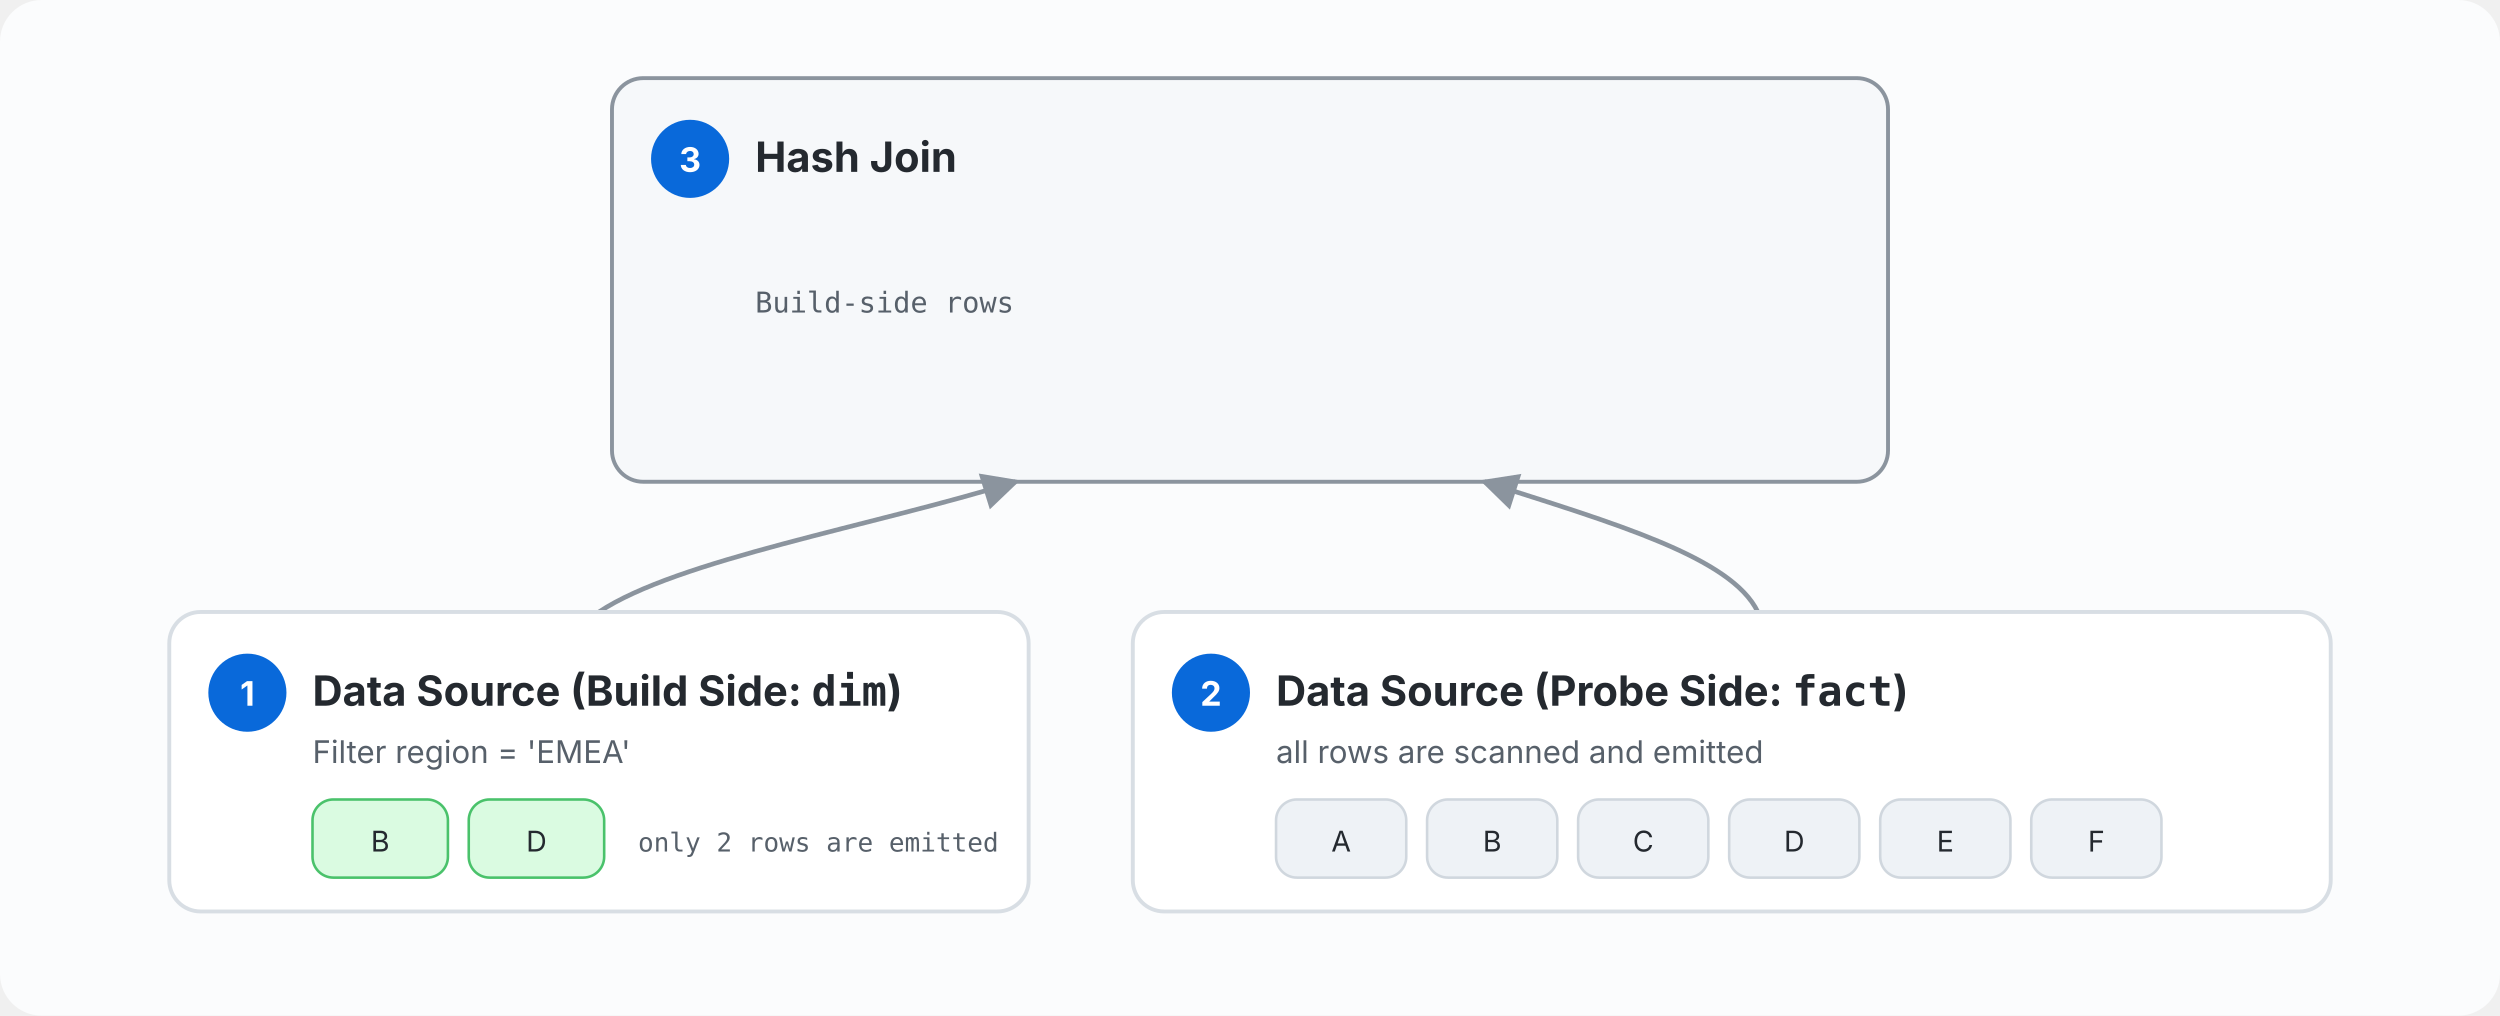
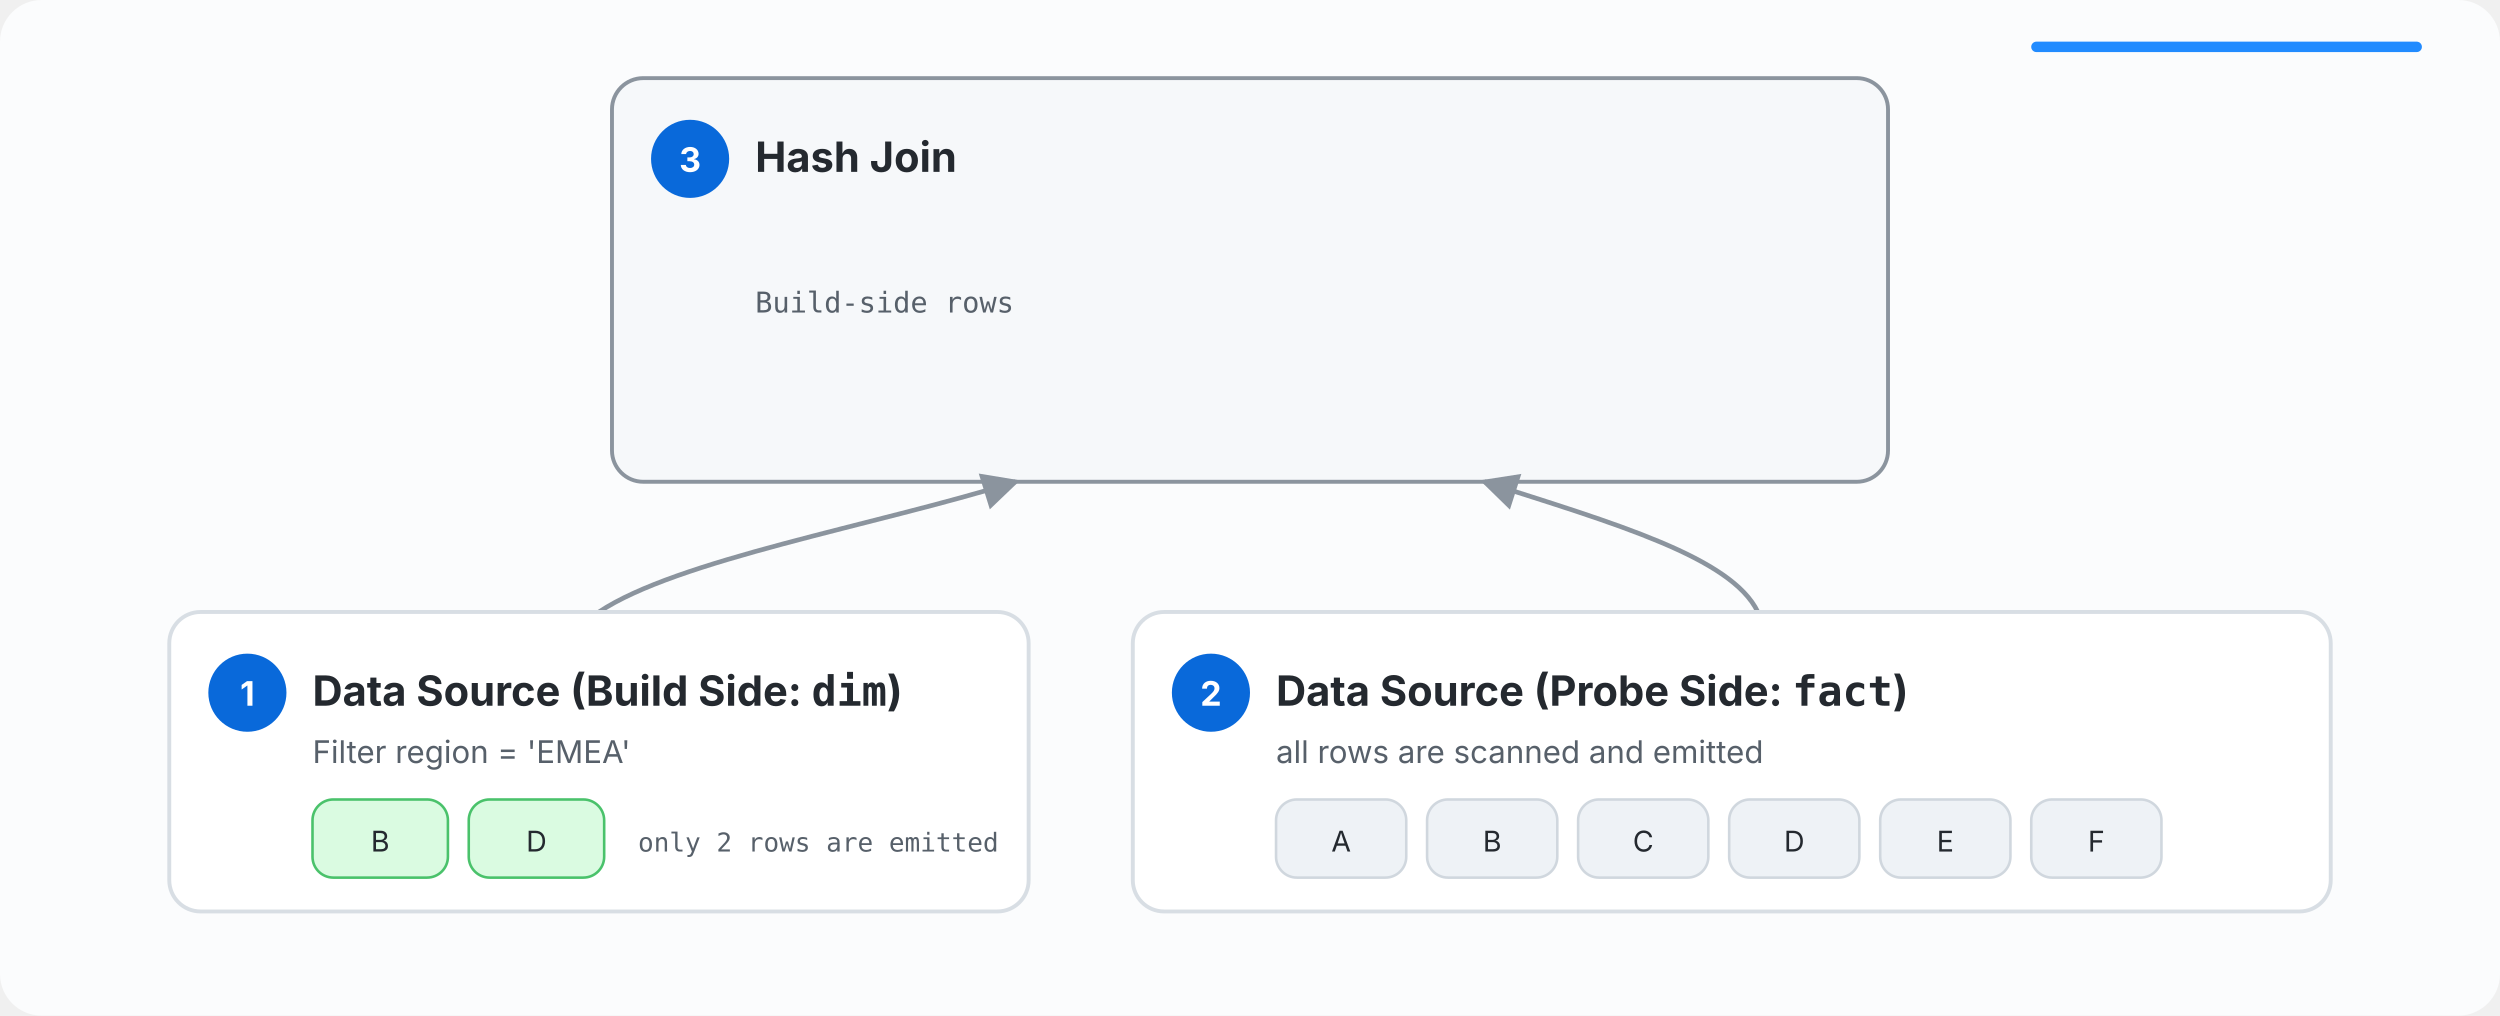
<svg xmlns="http://www.w3.org/2000/svg" viewBox="0 0 960 390" role="img" aria-describedby="desc">
  <defs>
    <marker id="data-arrow" markerWidth="8" markerHeight="8" refX="7" refY="4" orient="auto">
      <path d="M0 0L8 4L0 8Z" fill="#8b949e" />
    </marker>
    <marker id="update-arrow" markerWidth="8" markerHeight="8" refX="7" refY="4" orient="auto">
      <path d="M0 0L8 4L0 8Z" fill="#0969da" />
    </marker>
    <style>
      .scene{font-family:Inter,ui-sans-serif,system-ui,-apple-system,"Segoe UI",sans-serif}
      .mono{font-family:ui-monospace,SFMono-Regular,Menlo,Consolas,monospace}
      .heading{fill:#24292f;font-size:16px;font-weight:650}
      .label{fill:#57606a;font-size:12px}
      .small{fill:#57606a;font-size:11px}
      .tiny{fill:#57606a;font-size:10px}
      .panel{fill:#fff;stroke:#d8dee4;stroke-width:1.5}
      .join{fill:#f6f8fa;stroke:#8b949e;stroke-width:1.5}
      .flow{fill:none;stroke:#8b949e;stroke-width:1.8;marker-end:url(#data-arrow)}
      .update-flow{fill:none;stroke:#0969da;stroke-width:2;stroke-dasharray:6 5;marker-end:url(#update-arrow);animation:dashFlow .7s linear infinite}
      .step{fill:#0969da}
      .step-number{fill:#fff;font-size:13px;font-weight:700;text-anchor:middle}
      .update-label{fill:#0969da;font-size:11px;font-weight:650}
      .row rect{fill:#eef2f6;stroke:#d0d7de}
      .row text{fill:#24292f;font-size:11px;text-anchor:middle}
      .keep rect{fill:#dafbe1;stroke:#4ac26b}
      .skip rect{fill:#f6f8fa;stroke:#d8dee4}
      .skip text{fill:#8c959f}
      .strike{stroke:#cf222e;stroke-width:1.3;opacity:.8}
      .packet rect{fill:#ddf4ff;stroke:#54aeff}.packet text{fill:#0969da;font-size:10px;font-weight:650;text-anchor:middle}
      .build-packet rect{fill:#dafbe1;stroke:#4ac26b}.build-packet text{fill:#24292f}
+       .progress-track{fill:#dbeafe}.progress-fill{fill:#218bff;transform-box:fill-box;transform-origin:left center;animation:progress 6s linear infinite}
      .build-ready{opacity:0}
      .build-ready{animation:buildReady 6s ease-in-out infinite}
      .arrived{opacity:0;animation:arrived 6s ease-in-out infinite}
      .update{opacity:0;animation:update 6s ease-in-out infinite}
      .unfiltered{animation:unfiltered 6s ease-in-out infinite}
      .filtered{opacity:0;animation:filtered 6s ease-in-out infinite}
      .build-packet{opacity:0;animation:buildUp 6s ease-in-out infinite}
      .probe-packet{opacity:0;animation:probeUp 6s ease-in-out infinite}
      @keyframes buildReady{0%,27%{opacity:0}33%,94%{opacity:1}100%{opacity:0}}
      @keyframes arrived{0%,76%{opacity:0}82%,94%{opacity:1}100%{opacity:0}}
      @keyframes update{0%,34%{opacity:0}40%,94%{opacity:1}100%{opacity:0}}
      @keyframes unfiltered{0%,48%{opacity:1}54%,94%{opacity:0}100%{opacity:1}}
      @keyframes filtered{0%,48%{opacity:0}54%,94%{opacity:1}100%{opacity:0}}
      @keyframes buildUp{0%,5%{opacity:0;transform:translate(0,0)}9%,17%{opacity:1;transform:translate(0,0)}28%{opacity:1;transform:translate(170px,-50px)}32%,100%{opacity:0;transform:translate(170px,-50px)}}
      @keyframes probeUp{0%,58%{opacity:0;transform:translate(0,0)}63%,68%{opacity:1;transform:translate(0,0)}77%{opacity:1;transform:translate(-85px,-50px)}81%,100%{opacity:0;transform:translate(-85px,-50px)}}
      @keyframes dashFlow{to{stroke-dashoffset:-22}}
+       @keyframes progress{from{transform:scaleX(0)}to{transform:scaleX(1)}}
      @media(prefers-reduced-motion:reduce){*{animation:none!important}.unfiltered,.build-packet,.probe-packet{opacity:0}.build-ready,.arrived,.update,.filtered{opacity:1}}
    </style>
  </defs>
  <g class="scene">
    <rect width="960" height="390" rx="16" fill="#fbfcfd" />
+     <g aria-label="Animation progress">
+       <rect x="780" y="16" width="150" height="4" rx="2" class="progress-track" />
+       <rect x="780" y="16" width="150" height="4" rx="2" class="progress-fill" />
+     </g>
    <rect x="235" y="30" width="490" height="155" rx="12" class="join" />
    <circle cx="265" cy="61" r="15" class="step" />
    <text x="265" y="66" class="step-number">3</text>
    <text x="290" y="66" class="heading">Hash Join</text>
    <text x="290" y="120" class="small mono">Build-side rows</text>
    <g class="build-ready">
      <g class="row keep" transform="translate(430 101)">
        <rect width="42" height="27" rx="7" />
        <text x="21" y="18">B</text>
      </g>
      <g class="row keep" transform="translate(480 101)">
        <rect width="42" height="27" rx="7" />
        <text x="21" y="18">D</text>
      </g>
    </g>
    <g class="arrived">
      <text x="290" y="158" class="small mono">Probe-side rows</text>
      <g class="row keep" transform="translate(430 139)">
        <rect width="42" height="27" rx="7" />
        <text x="21" y="18">B</text>
      </g>
      <g class="row keep" transform="translate(480 139)">
        <rect width="42" height="27" rx="7" />
        <text x="21" y="18">D</text>
      </g>
    </g>
    <path d="M230 235C260 215 335 202 390 185" class="flow" />
    <path d="M675 235C665 214 620 201 570 185" class="flow" />
    <g transform="translate(205 215)">
      <g class="packet build-packet">
        <rect width="54" height="22" rx="7" />
        <text x="27" y="15">B · D</text>
      </g>
    </g>
    <g transform="translate(650 216)">
      <g class="packet probe-packet">
        <rect width="50" height="22" rx="7" />
        <text x="25" y="15">B · D</text>
      </g>
    </g>
    <g class="update">
      <path d="M725 110H900V210Q900 235 875 235" class="update-flow" />
      <circle cx="900" cy="170" r="15" class="step" />
      <text x="900" y="175" class="step-number">4</text>
      <text x="875" y="160" class="update-label" text-anchor="end">atomic</text>
      <text x="875" y="175" class="update-label" text-anchor="end">shared-memory update</text>
      <text x="875" y="191" class="tiny" text-anchor="end">preemptively filters rows</text>
    </g>
    <rect x="65" y="235" width="330" height="115" rx="12" class="panel" />
    <circle cx="95" cy="266" r="15" class="step" />
    <text x="95" y="271" class="step-number">1</text>
    <text x="120" y="271" class="heading">Data Source (Build Side: <tspan class="mono">dim</tspan>)</text>
    <text x="120" y="293" class="label">Filter region = 'EMEA'</text>
    <g class="row keep" transform="translate(120 307)">
      <rect width="52" height="30" rx="8" />
      <text x="26" y="20">B</text>
    </g>
    <g class="row keep" transform="translate(180 307)">
      <rect width="52" height="30" rx="8" />
      <text x="26" y="20">D</text>
    </g>
    <text x="245" y="327" class="tiny mono">only 2 rows are emitted</text>
    <rect x="435" y="235" width="460" height="115" rx="12" class="panel" />
    <circle cx="465" cy="266" r="15" class="step" />
    <text x="465" y="271" class="step-number">2</text>
    <text x="490" y="271" class="heading">Data Source (Probe Side: <tspan class="mono">fact</tspan>)</text>
    <g class="unfiltered">
      <text x="490" y="293" class="label">all rows are scanned and emitted</text>
      <g class="row" transform="translate(490 307)">
        <rect width="50" height="30" rx="8" />
        <text x="25" y="20">A</text>
      </g>
      <g class="row" transform="translate(548 307)">
        <rect width="50" height="30" rx="8" />
        <text x="25" y="20">B</text>
      </g>
      <g class="row" transform="translate(606 307)">
        <rect width="50" height="30" rx="8" />
        <text x="25" y="20">C</text>
      </g>
      <g class="row" transform="translate(664 307)">
        <rect width="50" height="30" rx="8" />
        <text x="25" y="20">D</text>
      </g>
      <g class="row" transform="translate(722 307)">
        <rect width="50" height="30" rx="8" />
        <text x="25" y="20">E</text>
      </g>
      <g class="row" transform="translate(780 307)">
        <rect width="50" height="30" rx="8" />
        <text x="25" y="20">F</text>
      </g>
    </g>
    <g class="filtered">
      <text x="490" y="293" class="label">filter: <tspan class="mono">key IN (B, D)</tspan> · only B and D are emitted</text>
      <g class="row skip" transform="translate(490 307)">
        <rect width="50" height="30" rx="8" />
        <text x="25" y="20">A</text>
        <path d="M9 24L41 6" class="strike" />
      </g>
      <g class="row keep" transform="translate(548 307)">
        <rect width="50" height="30" rx="8" />
        <text x="25" y="20">B</text>
      </g>
      <g class="row skip" transform="translate(606 307)">
        <rect width="50" height="30" rx="8" />
        <text x="25" y="20">C</text>
        <path d="M9 24L41 6" class="strike" />
      </g>
      <g class="row keep" transform="translate(664 307)">
        <rect width="50" height="30" rx="8" />
        <text x="25" y="20">D</text>
      </g>
      <g class="row skip" transform="translate(722 307)">
        <rect width="50" height="30" rx="8" />
        <text x="25" y="20">E</text>
        <path d="M9 24L41 6" class="strike" />
      </g>
      <g class="row skip" transform="translate(780 307)">
        <rect width="50" height="30" rx="8" />
        <text x="25" y="20">F</text>
        <path d="M9 24L41 6" class="strike" />
      </g>
    </g>
  </g>
</svg>
